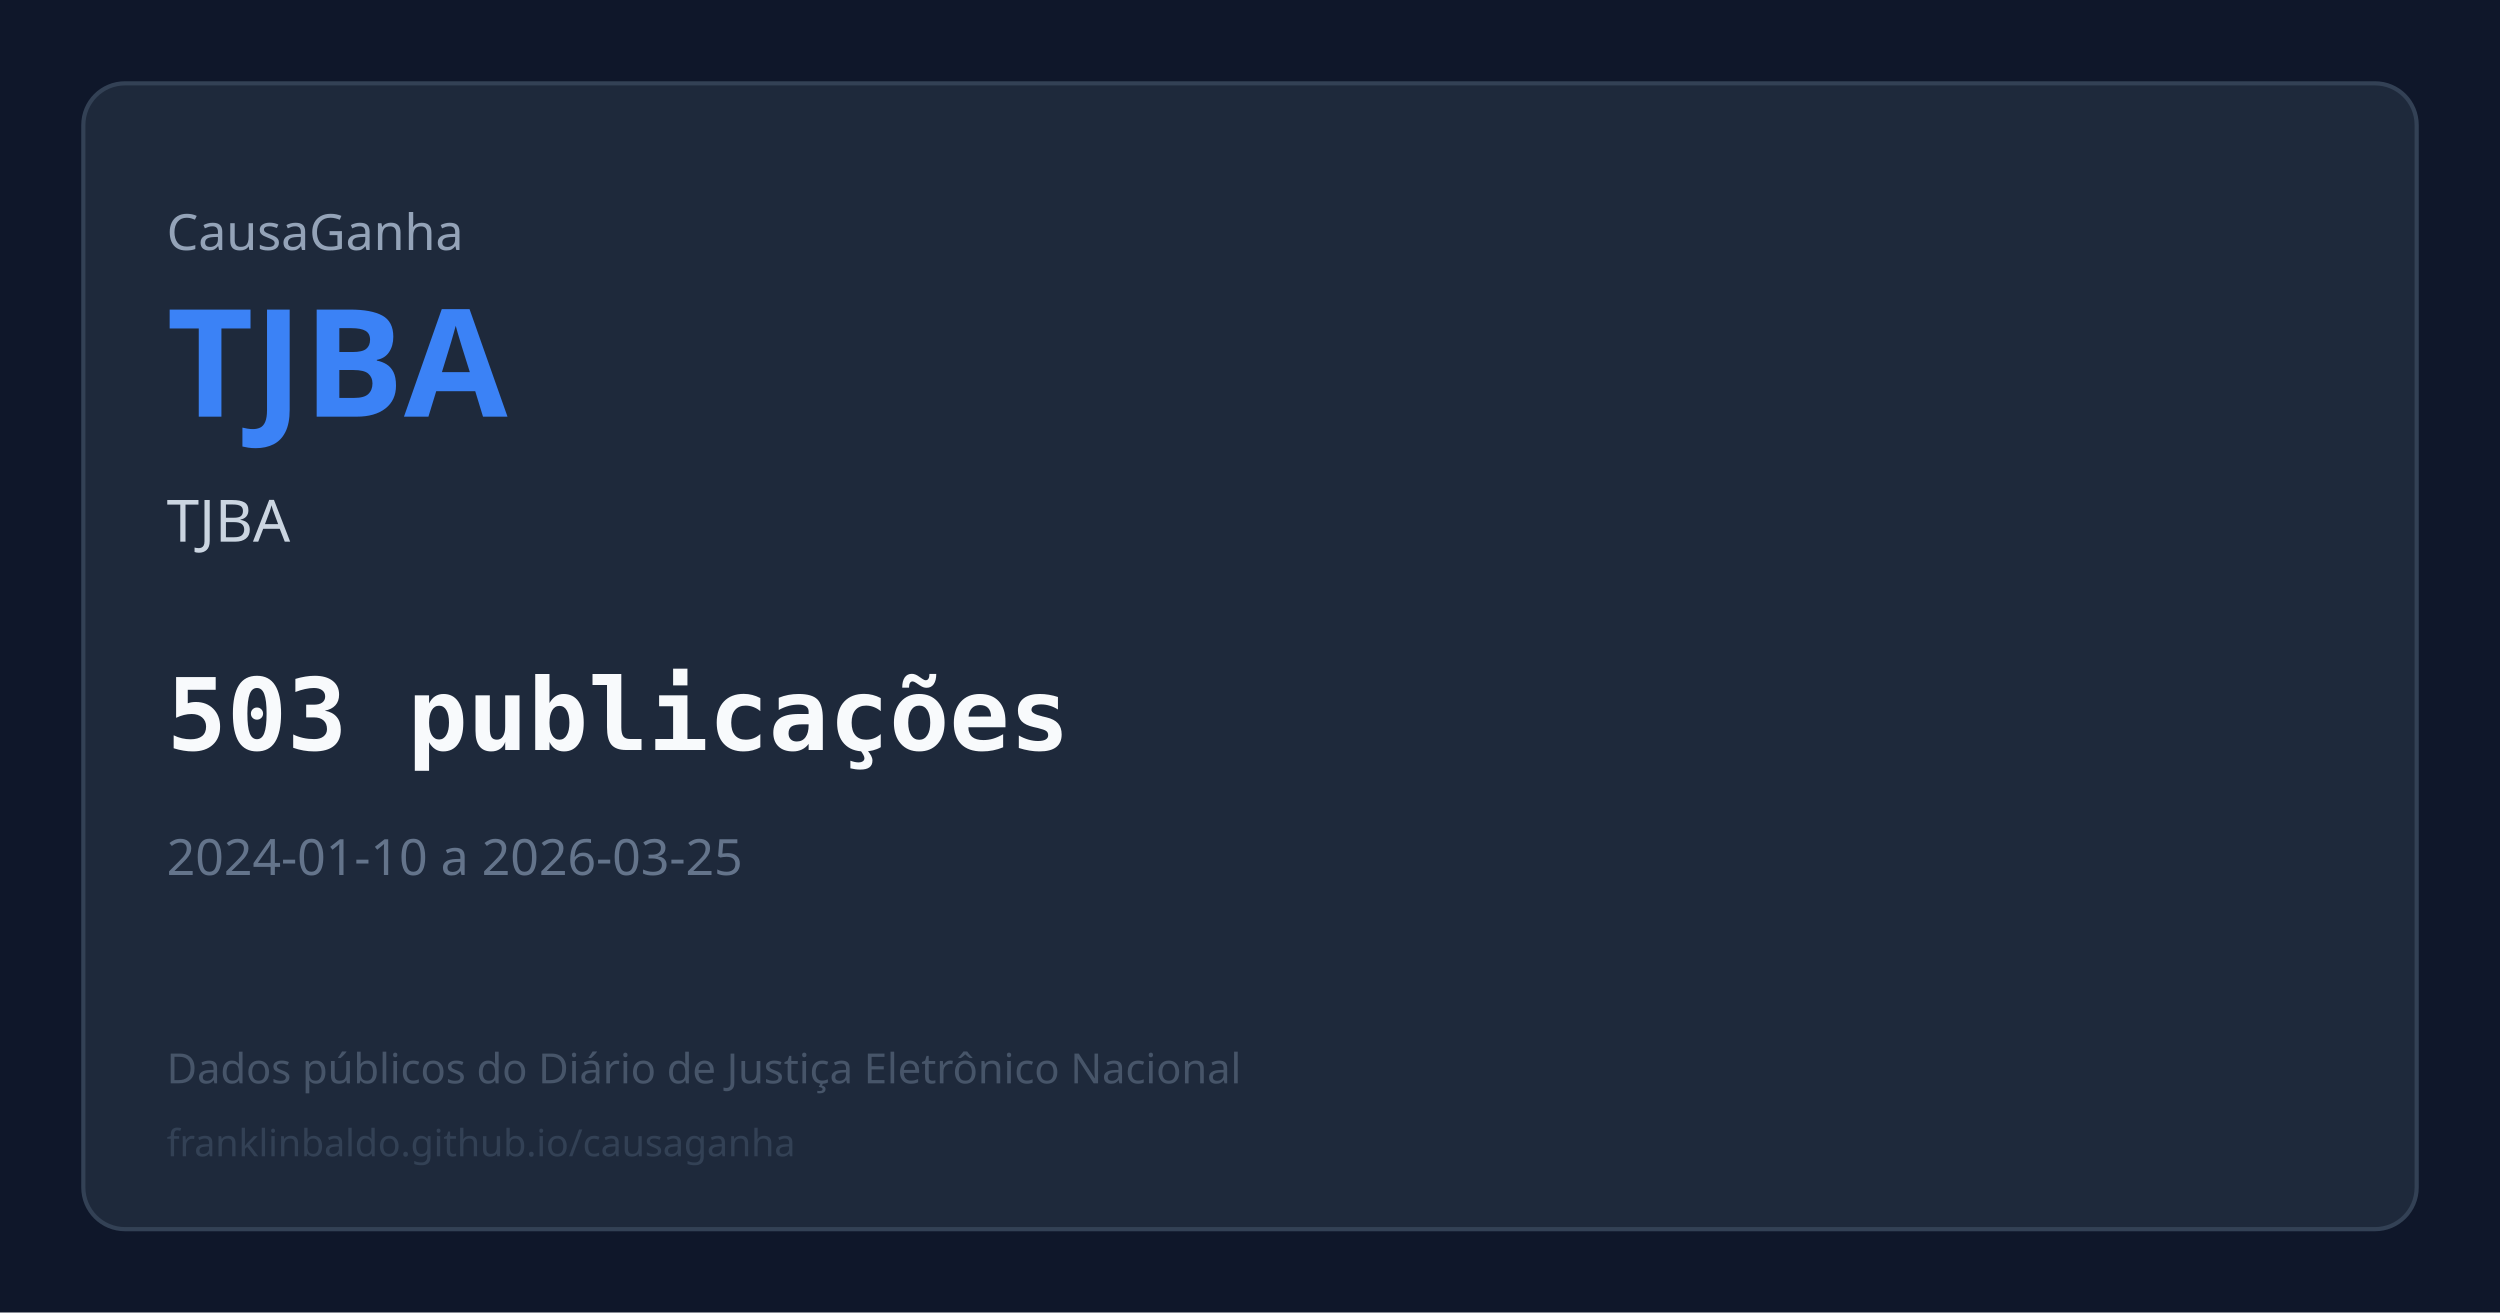
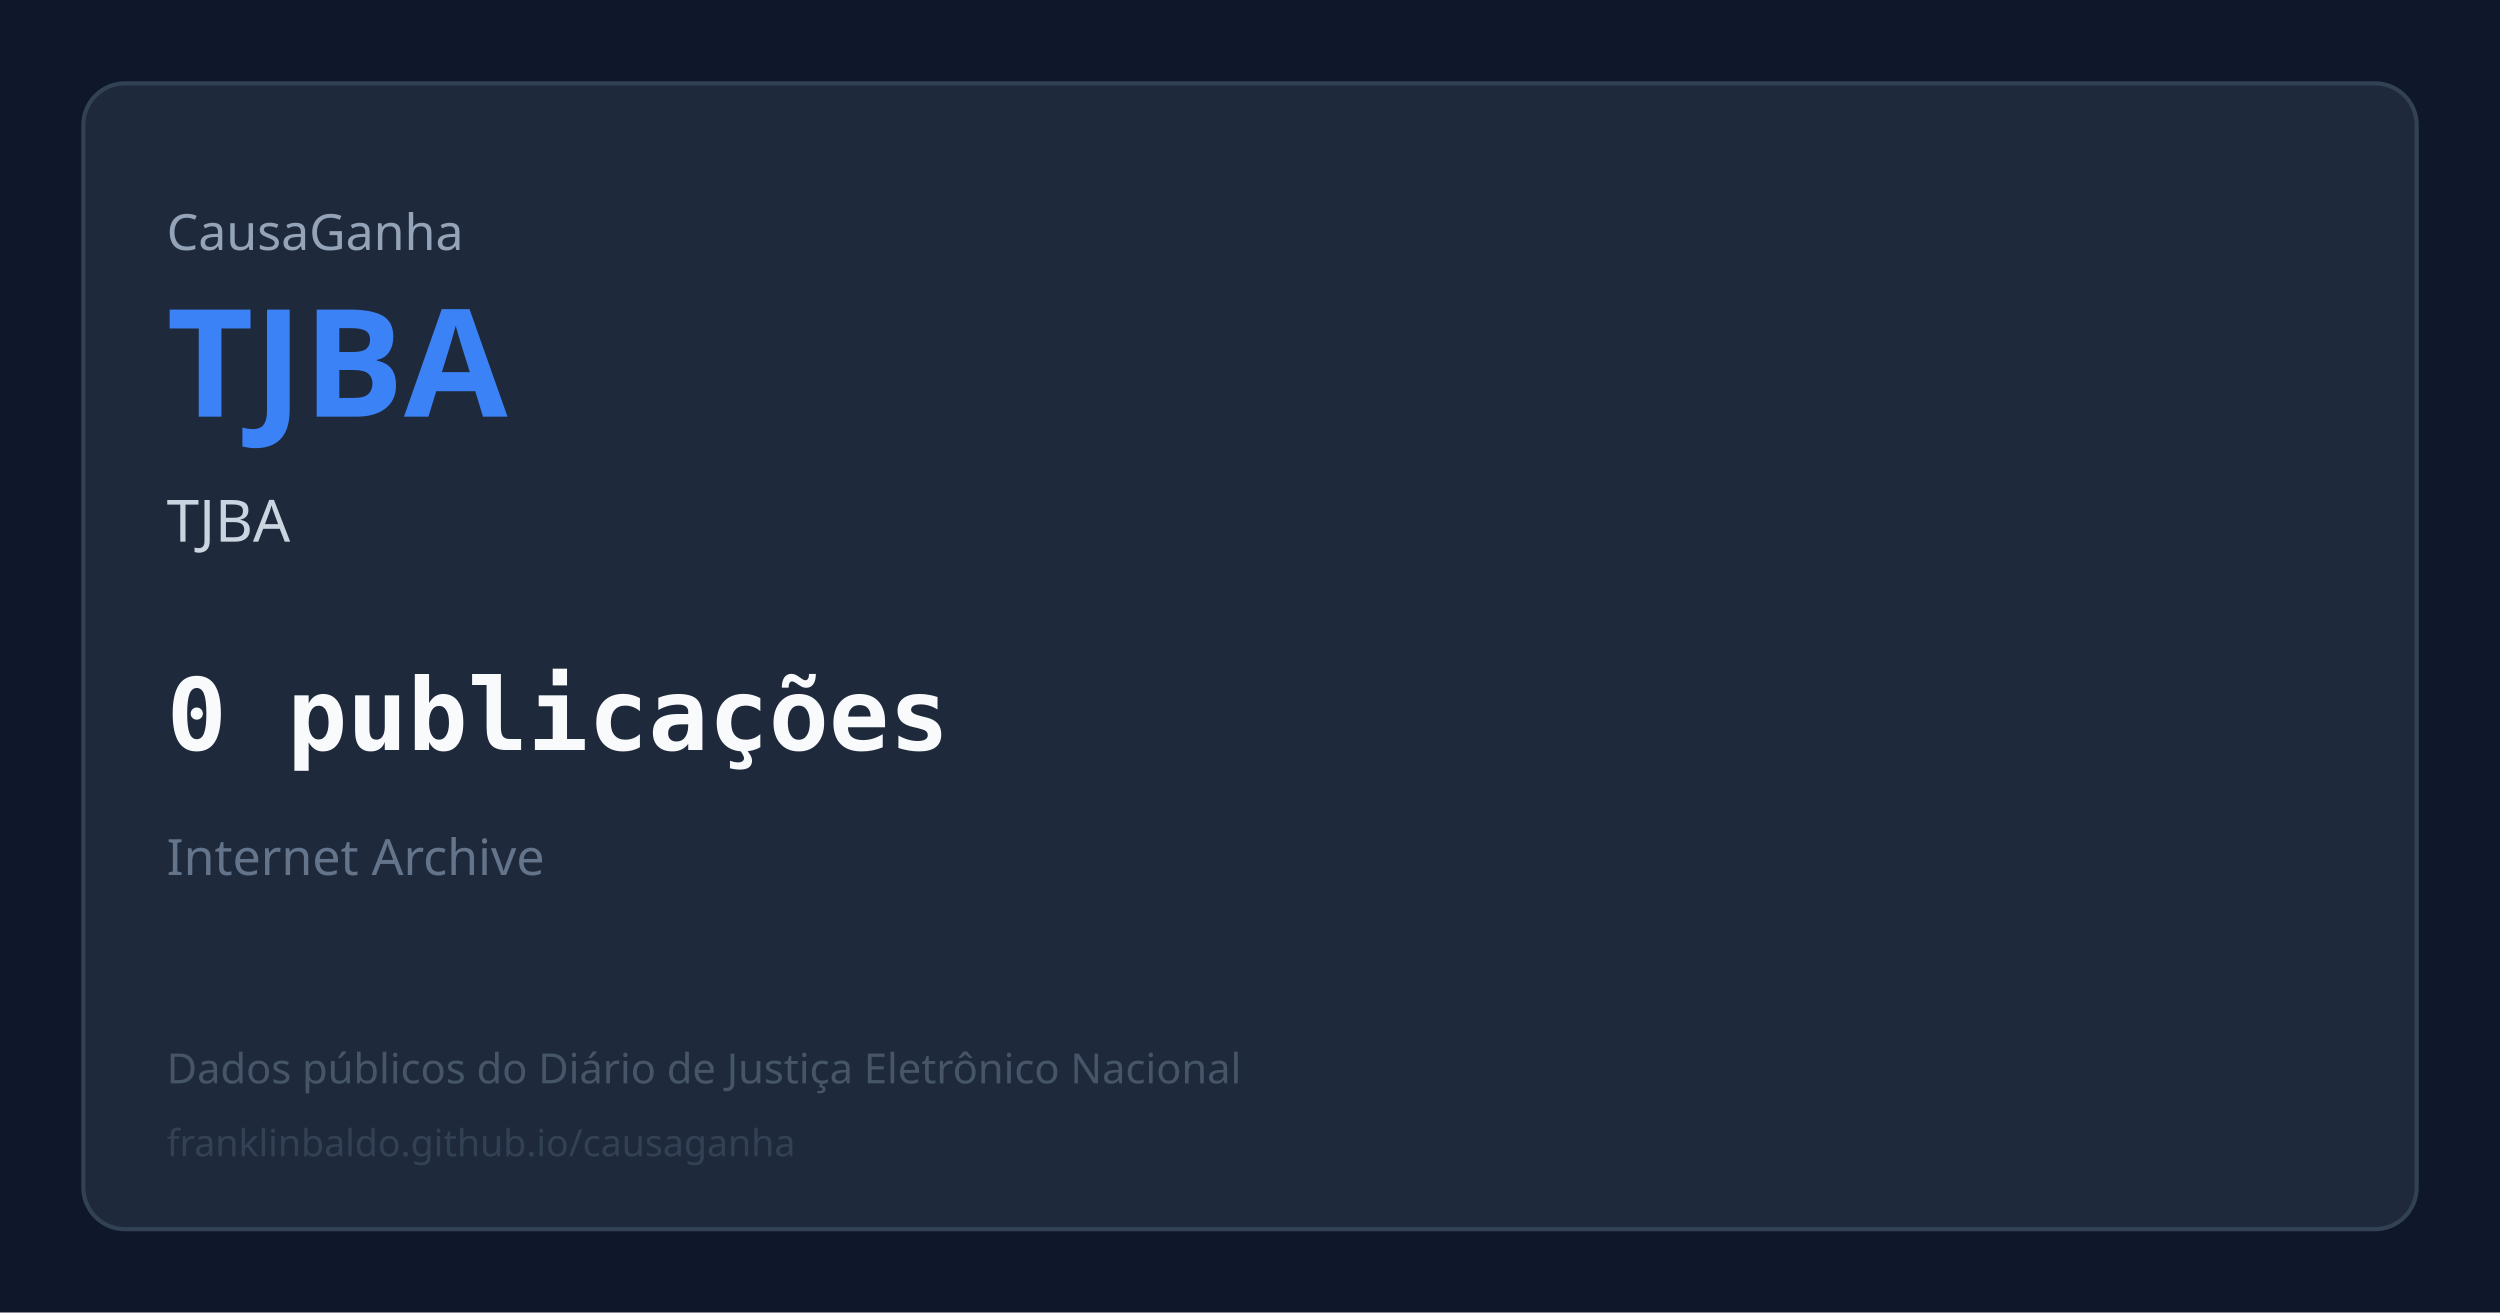
<svg xmlns="http://www.w3.org/2000/svg" width="1200" height="630">
  <rect width="1200" height="630" fill="#0f172a" />
  <rect x="40" y="40" width="1120" height="550" rx="20" fill="#1e293b" stroke="#334155" stroke-width="2" />
  <text x="80" y="120" font-family="system-ui,sans-serif" font-size="24" fill="#94a3b8">CausaGanha</text>
  <text x="80" y="200" font-family="system-ui,sans-serif" font-size="72" font-weight="bold" fill="#3b82f6">TJBA</text>
  <text x="80" y="260" font-family="system-ui,sans-serif" font-size="28" fill="#cbd5e1">TJBA</text>
-   <text x="80" y="360" font-family="monospace" font-size="48" font-weight="bold" fill="#f8fafc">503 publicações</text>
-   <text x="80" y="420" font-family="system-ui,sans-serif" font-size="24" fill="#64748b">2024-01-10 a 2026-03-25</text>
+   <text x="80" y="360" font-family="monospace" font-size="48" font-weight="bold" fill="#f8fafc">0 publicações</text>
+   <text x="80" y="420" font-family="system-ui,sans-serif" font-size="24" fill="#64748b">Internet Archive</text>
  <text x="80" y="520" font-family="system-ui,sans-serif" font-size="20" fill="#475569">Dados públicos do Diário de Justiça Eletrônico Nacional</text>
  <text x="80" y="555" font-family="system-ui,sans-serif" font-size="18" fill="#334155">franklinbaldo.github.io/causaganha</text>
</svg>
